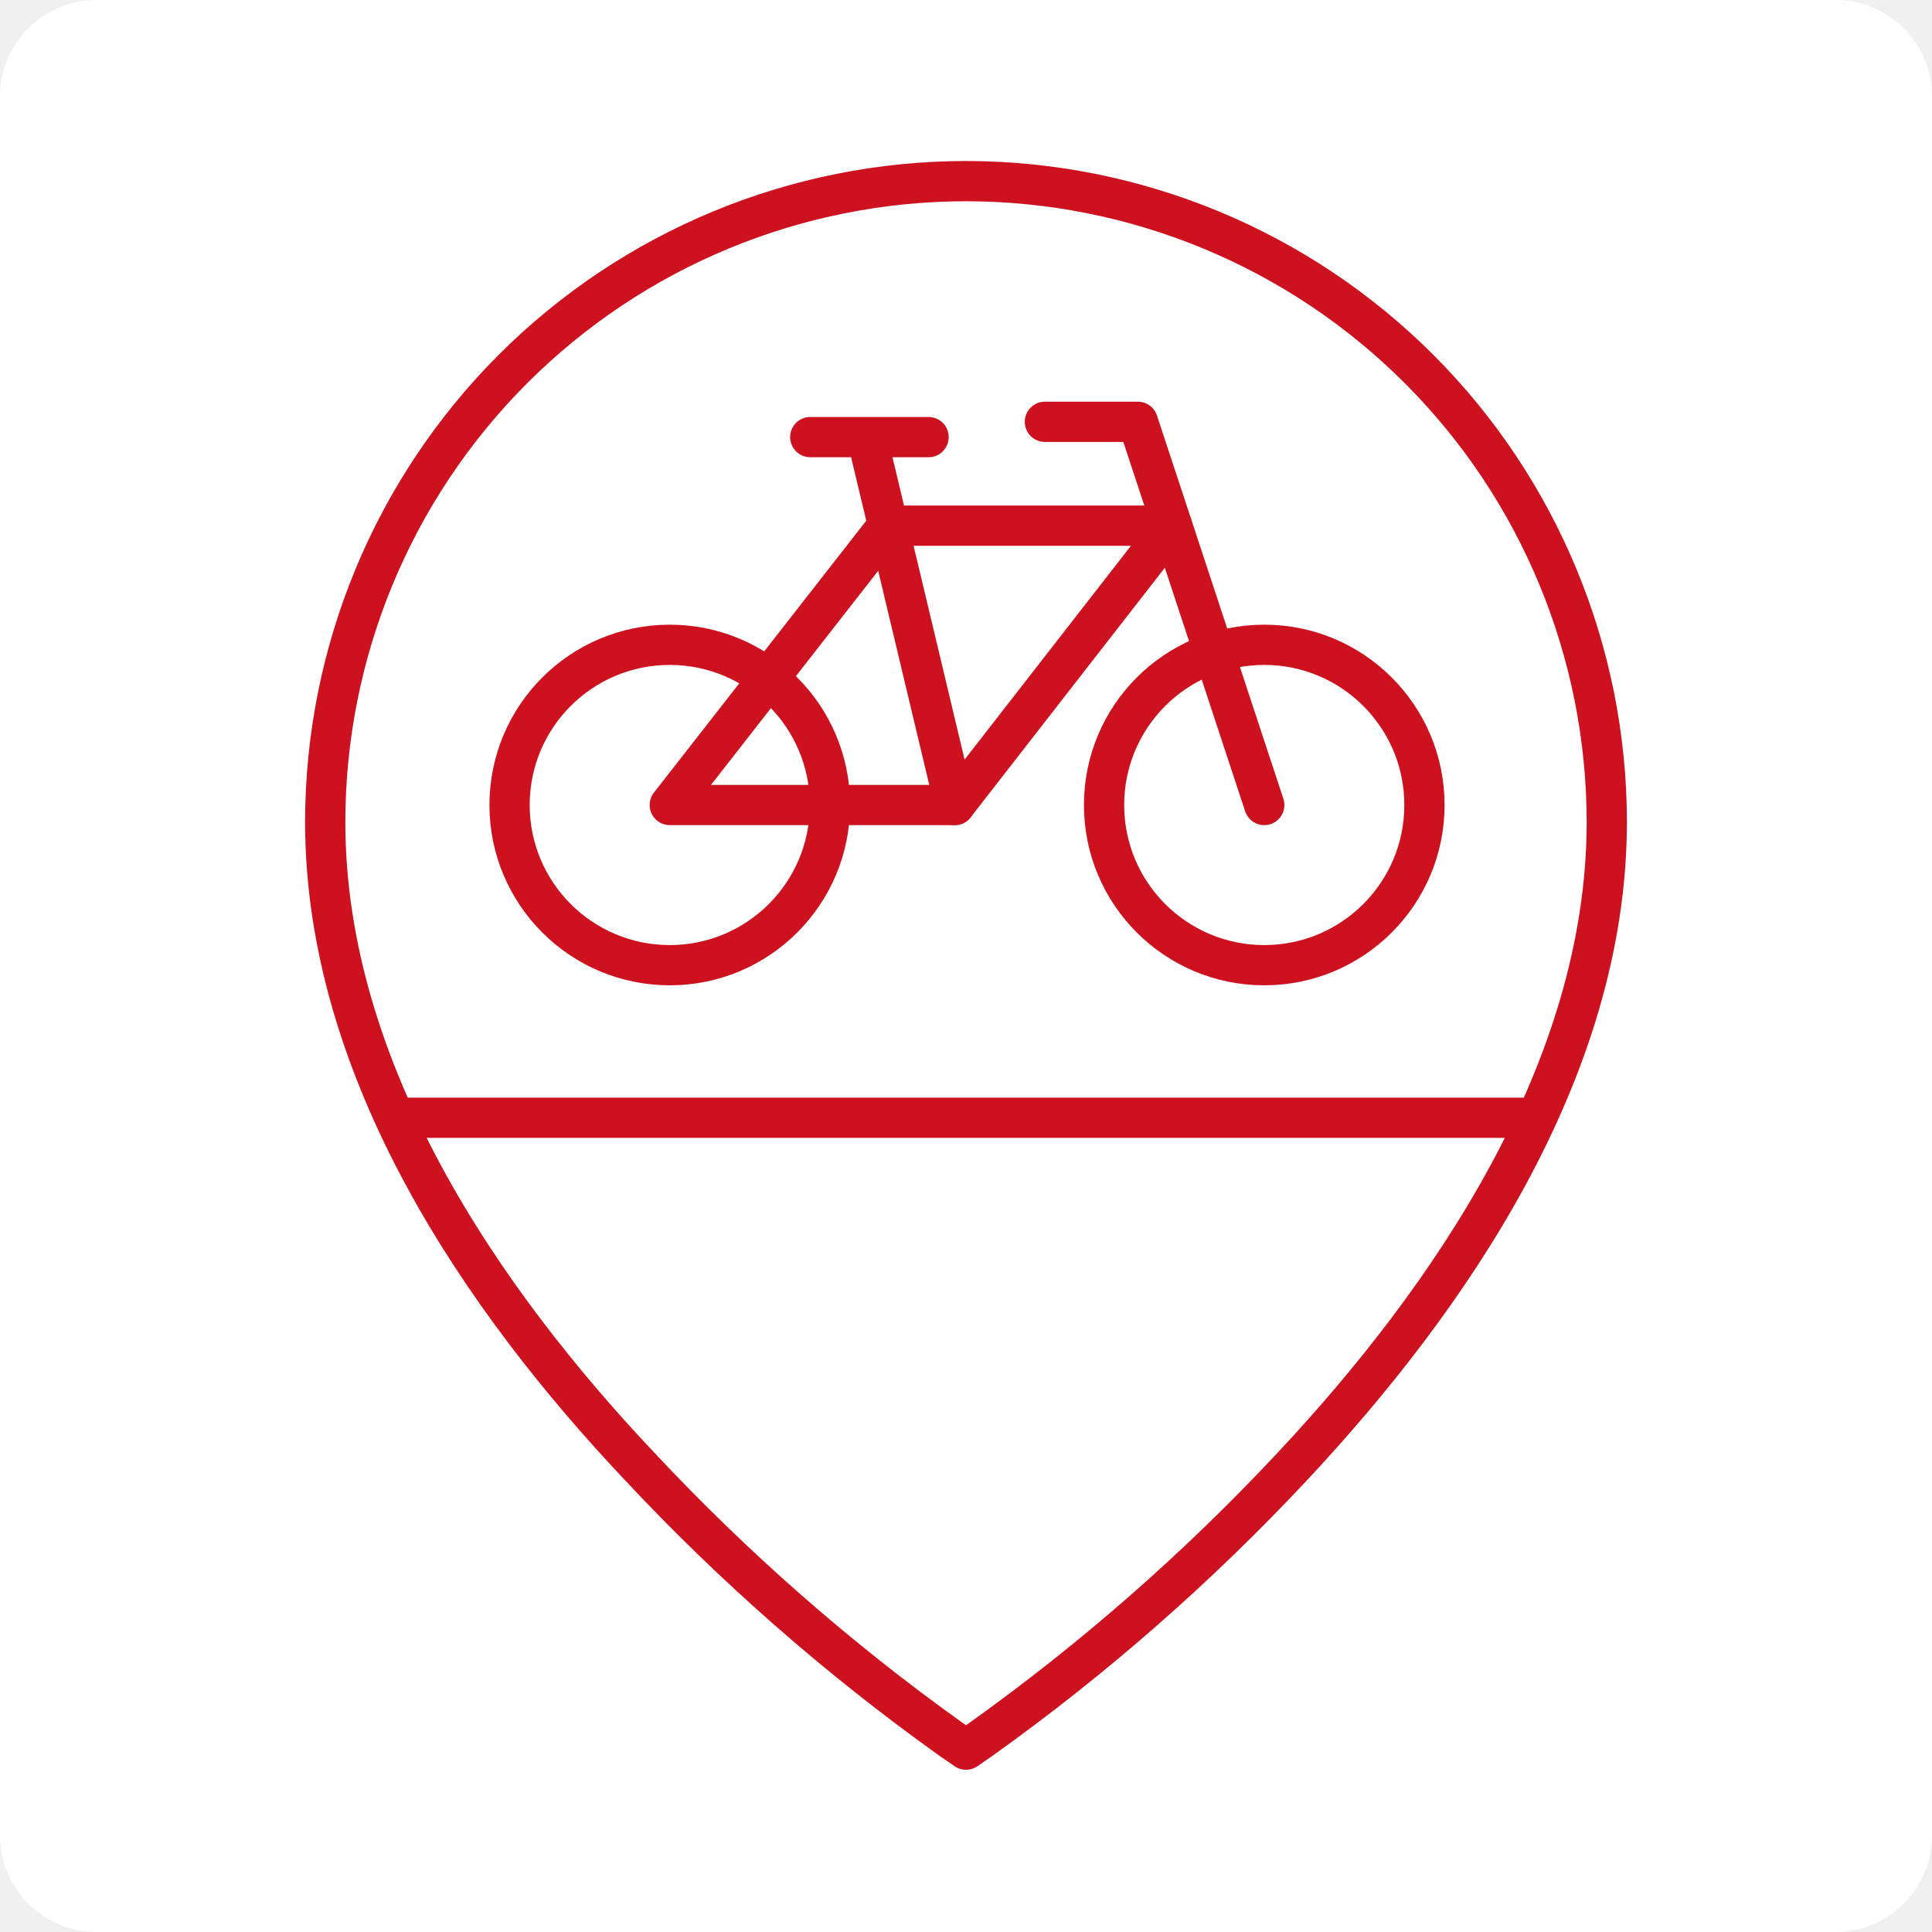
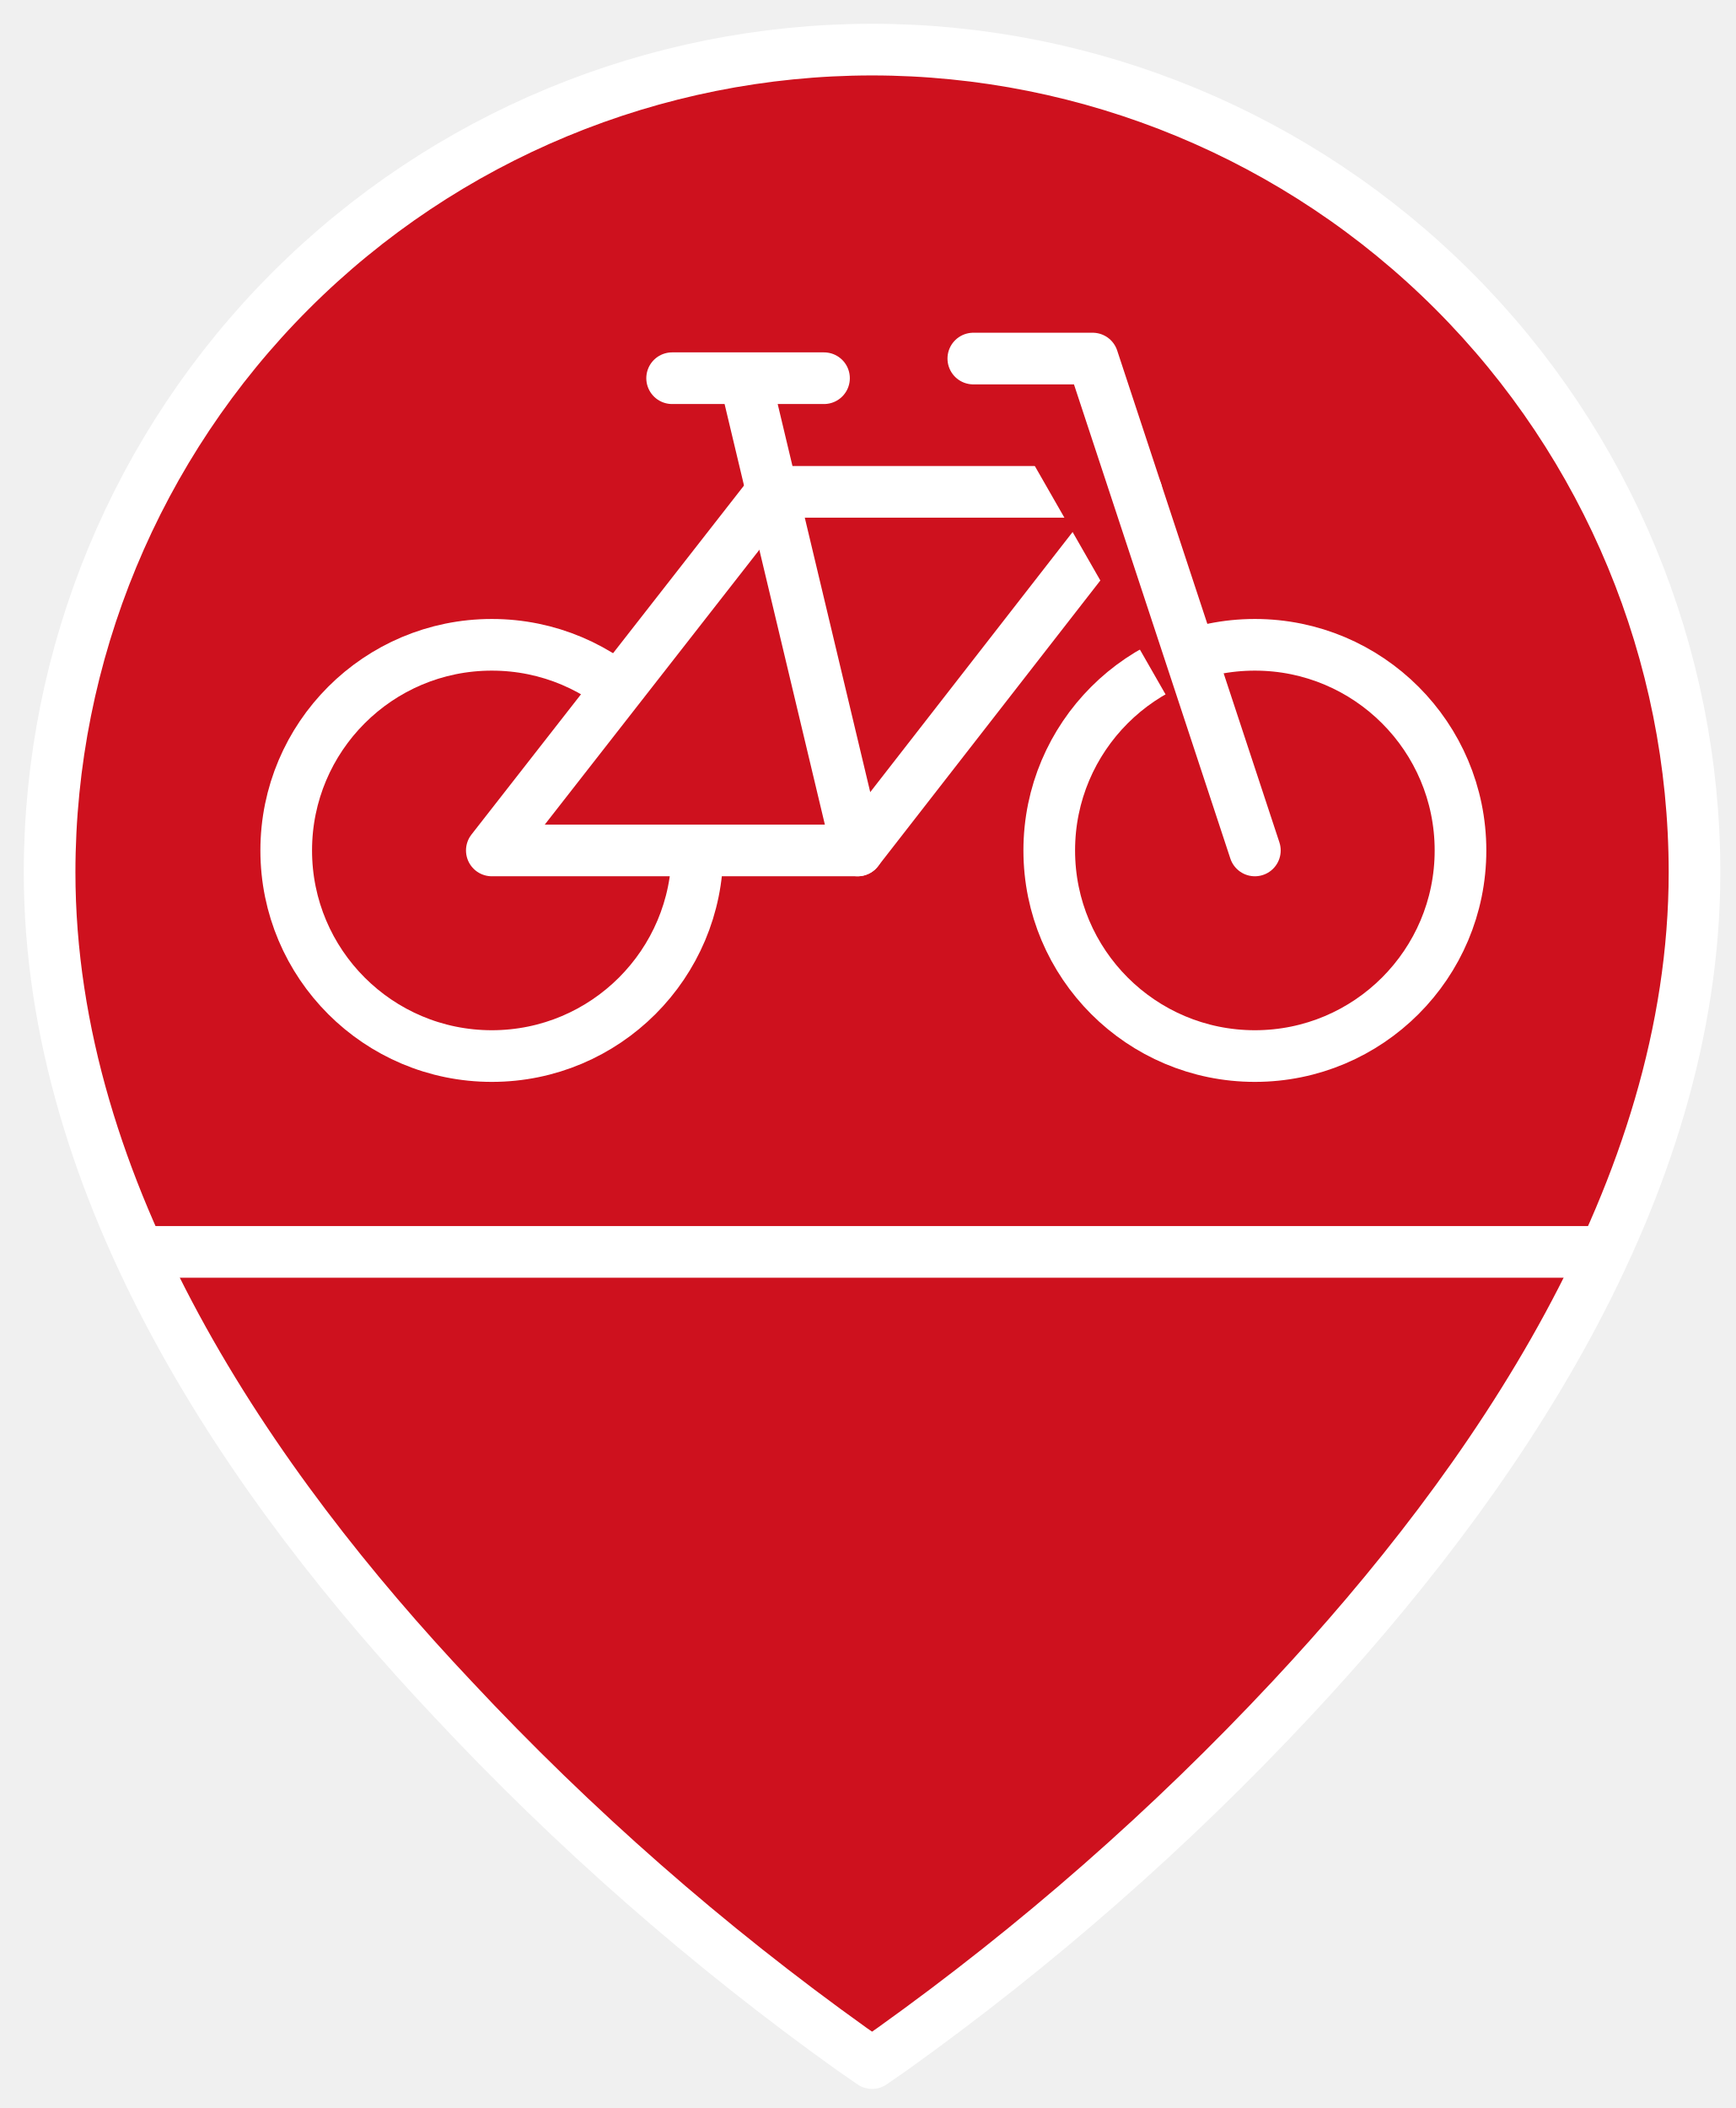
- <svg xmlns="http://www.w3.org/2000/svg" width="100" height="100" viewBox="0 0 100 100" fill="none">
-   <rect width="100" height="100" rx="5" fill="white" />
-   <path d="M50 9.375C41.205 9.381 32.773 12.877 26.554 19.095C20.335 25.314 16.839 33.747 16.833 42.542C16.833 55.5 25.021 67.333 33.083 75.875C37.97 81.106 43.364 85.837 49.188 90L50 90.562L50.812 90C56.636 85.837 62.03 81.106 66.917 75.875C74.979 67.25 83.167 55.438 83.167 42.542C83.161 33.747 79.665 25.314 73.446 19.095C67.228 12.877 58.795 9.381 50 9.375Z" stroke="#CE111E" stroke-width="2.083" stroke-linecap="round" stroke-linejoin="round" />
-   <path d="M65.438 49.958C70.017 49.958 73.729 46.246 73.729 41.667C73.729 37.087 70.017 33.375 65.438 33.375C60.858 33.375 57.146 37.087 57.146 41.667C57.146 46.246 60.858 49.958 65.438 49.958Z" stroke="#CE111E" stroke-width="2.083" stroke-linecap="round" stroke-linejoin="round" />
-   <path d="M34.667 49.958C39.246 49.958 42.958 46.246 42.958 41.667C42.958 37.087 39.246 33.375 34.667 33.375C30.087 33.375 26.375 37.087 26.375 41.667C26.375 46.246 30.087 49.958 34.667 49.958Z" stroke="#CE111E" stroke-width="2.083" stroke-linecap="round" stroke-linejoin="round" />
-   <path d="M60.667 27.208L49.417 41.667H34.667L45.958 27.208H60.667Z" stroke="#CE111E" stroke-width="2.083" stroke-linecap="round" stroke-linejoin="round" />
-   <path d="M65.438 41.667L58.896 21.833H54.083M44.875 22.625L49.417 41.667M41.938 22.625H48.062M20.542 57.854H79.458" stroke="#CE111E" stroke-width="2.083" stroke-linecap="round" stroke-linejoin="round" />
+ <svg xmlns="http://www.w3.org/2000/svg" width="70" height="85" viewBox="0 0 70 85" fill="none">
+   <path d="M35.167 2C26.372 2.006 17.939 5.502 11.72 11.72C5.502 17.939 2.006 26.372 2 35.167C2 48.125 10.188 59.958 18.25 68.5C23.136 73.731 28.531 78.462 34.354 82.625L35.167 83.188L35.979 82.625C41.802 78.462 47.197 73.731 52.083 68.5C60.146 59.875 68.333 48.062 68.333 35.167C68.328 26.372 64.832 17.939 58.613 11.72C52.394 5.502 43.961 2.006 35.167 2Z" fill="#CE111E" stroke="white" stroke-width="2.083" stroke-linecap="round" stroke-linejoin="round" />
+   <path d="M50.604 42.583C55.184 42.583 58.896 38.871 58.896 34.292C58.896 29.712 55.184 26 50.604 26C46.025 26 42.312 29.712 42.312 34.292C42.312 38.871 46.025 42.583 50.604 42.583Z" fill="#CE111E" stroke="white" stroke-width="2.083" stroke-linecap="round" stroke-linejoin="round" />
+   <path d="M19.833 42.583C24.413 42.583 28.125 38.871 28.125 34.292C28.125 29.712 24.413 26 19.833 26C15.254 26 11.542 29.712 11.542 34.292C11.542 38.871 15.254 42.583 19.833 42.583Z" fill="#CE111E" stroke="white" stroke-width="2.083" stroke-linecap="round" stroke-linejoin="round" />
+   <path d="M45.833 19.833L34.583 34.292H19.833L31.125 19.833H45.833Z" fill="#CE111E" stroke="white" stroke-width="2.083" stroke-linecap="round" stroke-linejoin="round" />
+   <path d="M50.604 34.292L44.062 14.458H39.25M30.042 15.25L34.583 34.292ZM27.104 15.25H33.229ZM5.708 50.479H64.625Z" fill="#CE111E" />
+   <path d="M50.604 34.292L44.062 14.458H39.25M30.042 15.25L34.583 34.292M27.104 15.25H33.229M5.708 50.479H64.625" stroke="white" stroke-width="2.083" stroke-linecap="round" stroke-linejoin="round" />
</svg>
